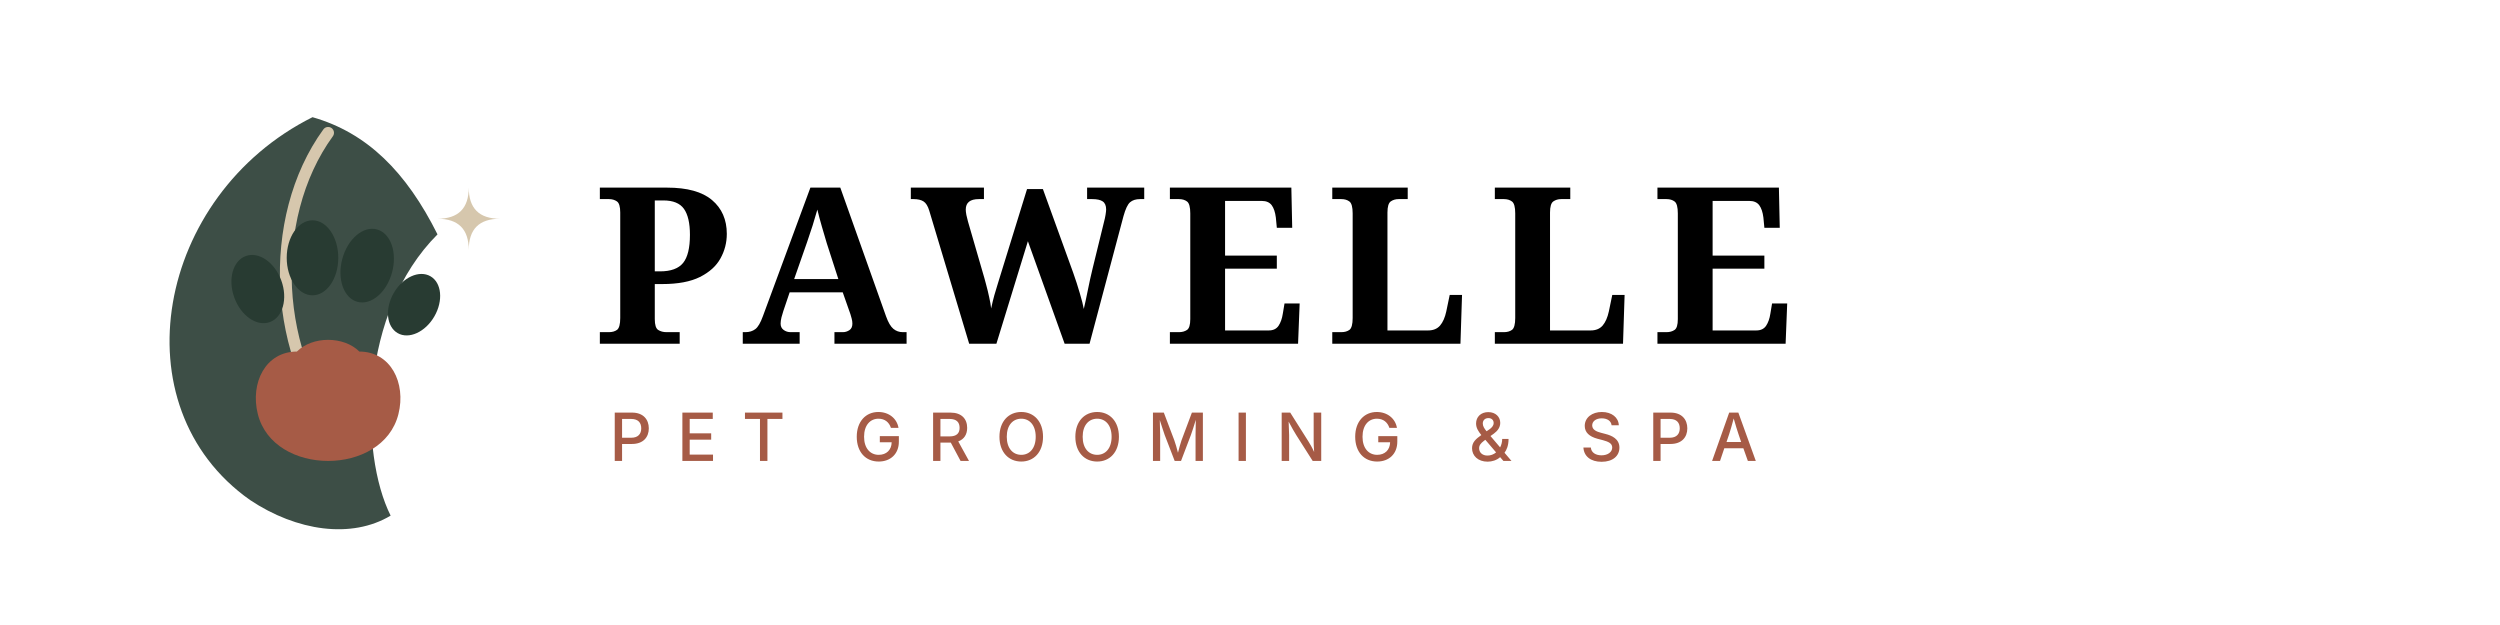
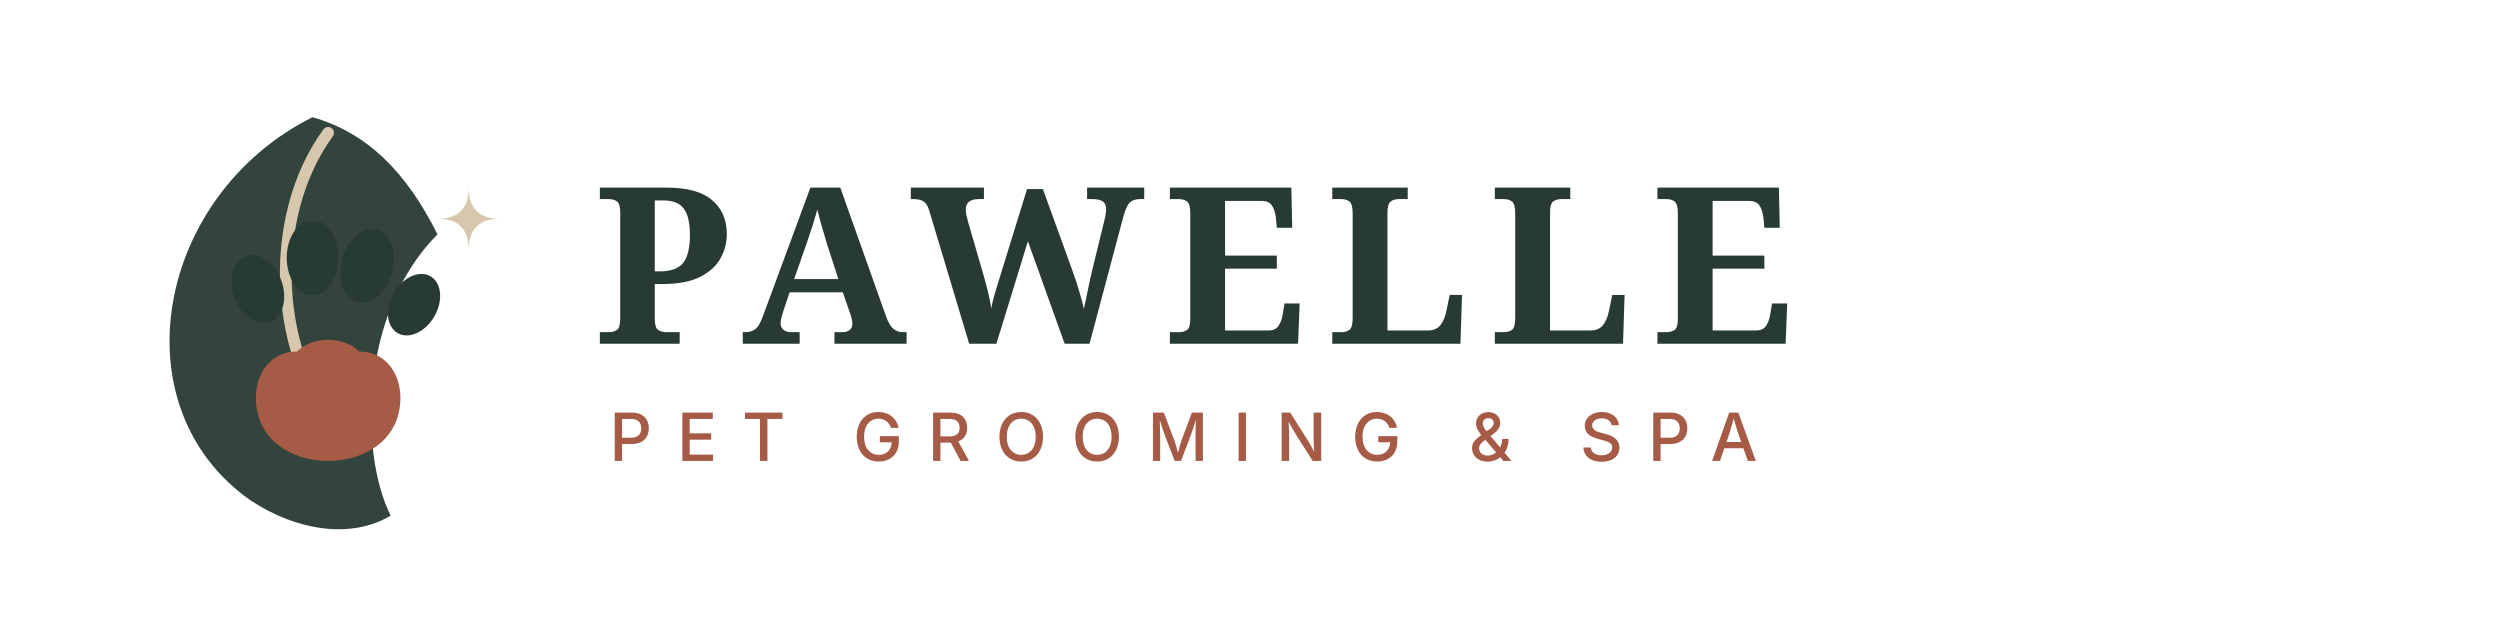
<svg xmlns="http://www.w3.org/2000/svg" viewBox="0 0 320 80" width="100%" height="100%" fill="none">
  <g transform="translate(10, 10)">
-     <path d="M 30,5 C 10,15 5,42 22,54 C 28,58 35,59 40,56 C 36,48 36,30 46,20 C 42,12 37,7 30,5 Z" fill="#283B32" opacity="0.9" />
+     <path d="M 30,5 C 10,15 5,42 22,54 C 28,58 35,59 40,56 C 36,48 36,30 46,20 C 42,12 37,7 30,5 Z" fill="#283B32" opacity="0.95" />
    <path d="M 32,7 C 24,18 25,36 34,46" stroke="#D6C7AD" stroke-width="1.5" stroke-linecap="round" />
    <path d="M 28 35 C 24 35 22 39 23 43 C 24 47 28 49 32 49 C 36 49 40 47 41 43 C 42 39 40 35 36 35 C 34 33 30 33 28 35 Z" fill="#A65B46" />
    <ellipse cx="23" cy="27" rx="3.2" ry="4.5" transform="rotate(-20 23 27)" fill="#283B32" />
    <ellipse cx="30" cy="23" rx="3.3" ry="4.8" fill="#283B32" />
    <ellipse cx="37" cy="24" rx="3.3" ry="4.8" transform="rotate(15 37 24)" fill="#283B32" />
    <ellipse cx="43" cy="29" rx="3.0" ry="4.2" transform="rotate(30 43 29)" fill="#283B32" />
    <path d="M 50,14 Q 50,18 54,18 Q 50,18 50,22 Q 50,18 46,18 Q 50,18 50,14 Z" fill="#D6C7AD" />
  </g>
-   <text x="76" y="44" font-family="'Fraunces', Georgia, serif" font-size="28" font-weight="600" letter-spacing="2.5" fill="currentColor">
+   <text x="76" y="44" font-family="'Fraunces', Georgia, serif" font-size="28" font-weight="600" letter-spacing="2.5" fill="#283B32">
    PAWELLE
  </text>
  <text x="78" y="59" font-family="'DM Sans', -apple-system, sans-serif" font-size="8.5" font-weight="500" letter-spacing="3.2" fill="#A65B46">
    PET GROOMING &amp; SPA
  </text>
</svg>
